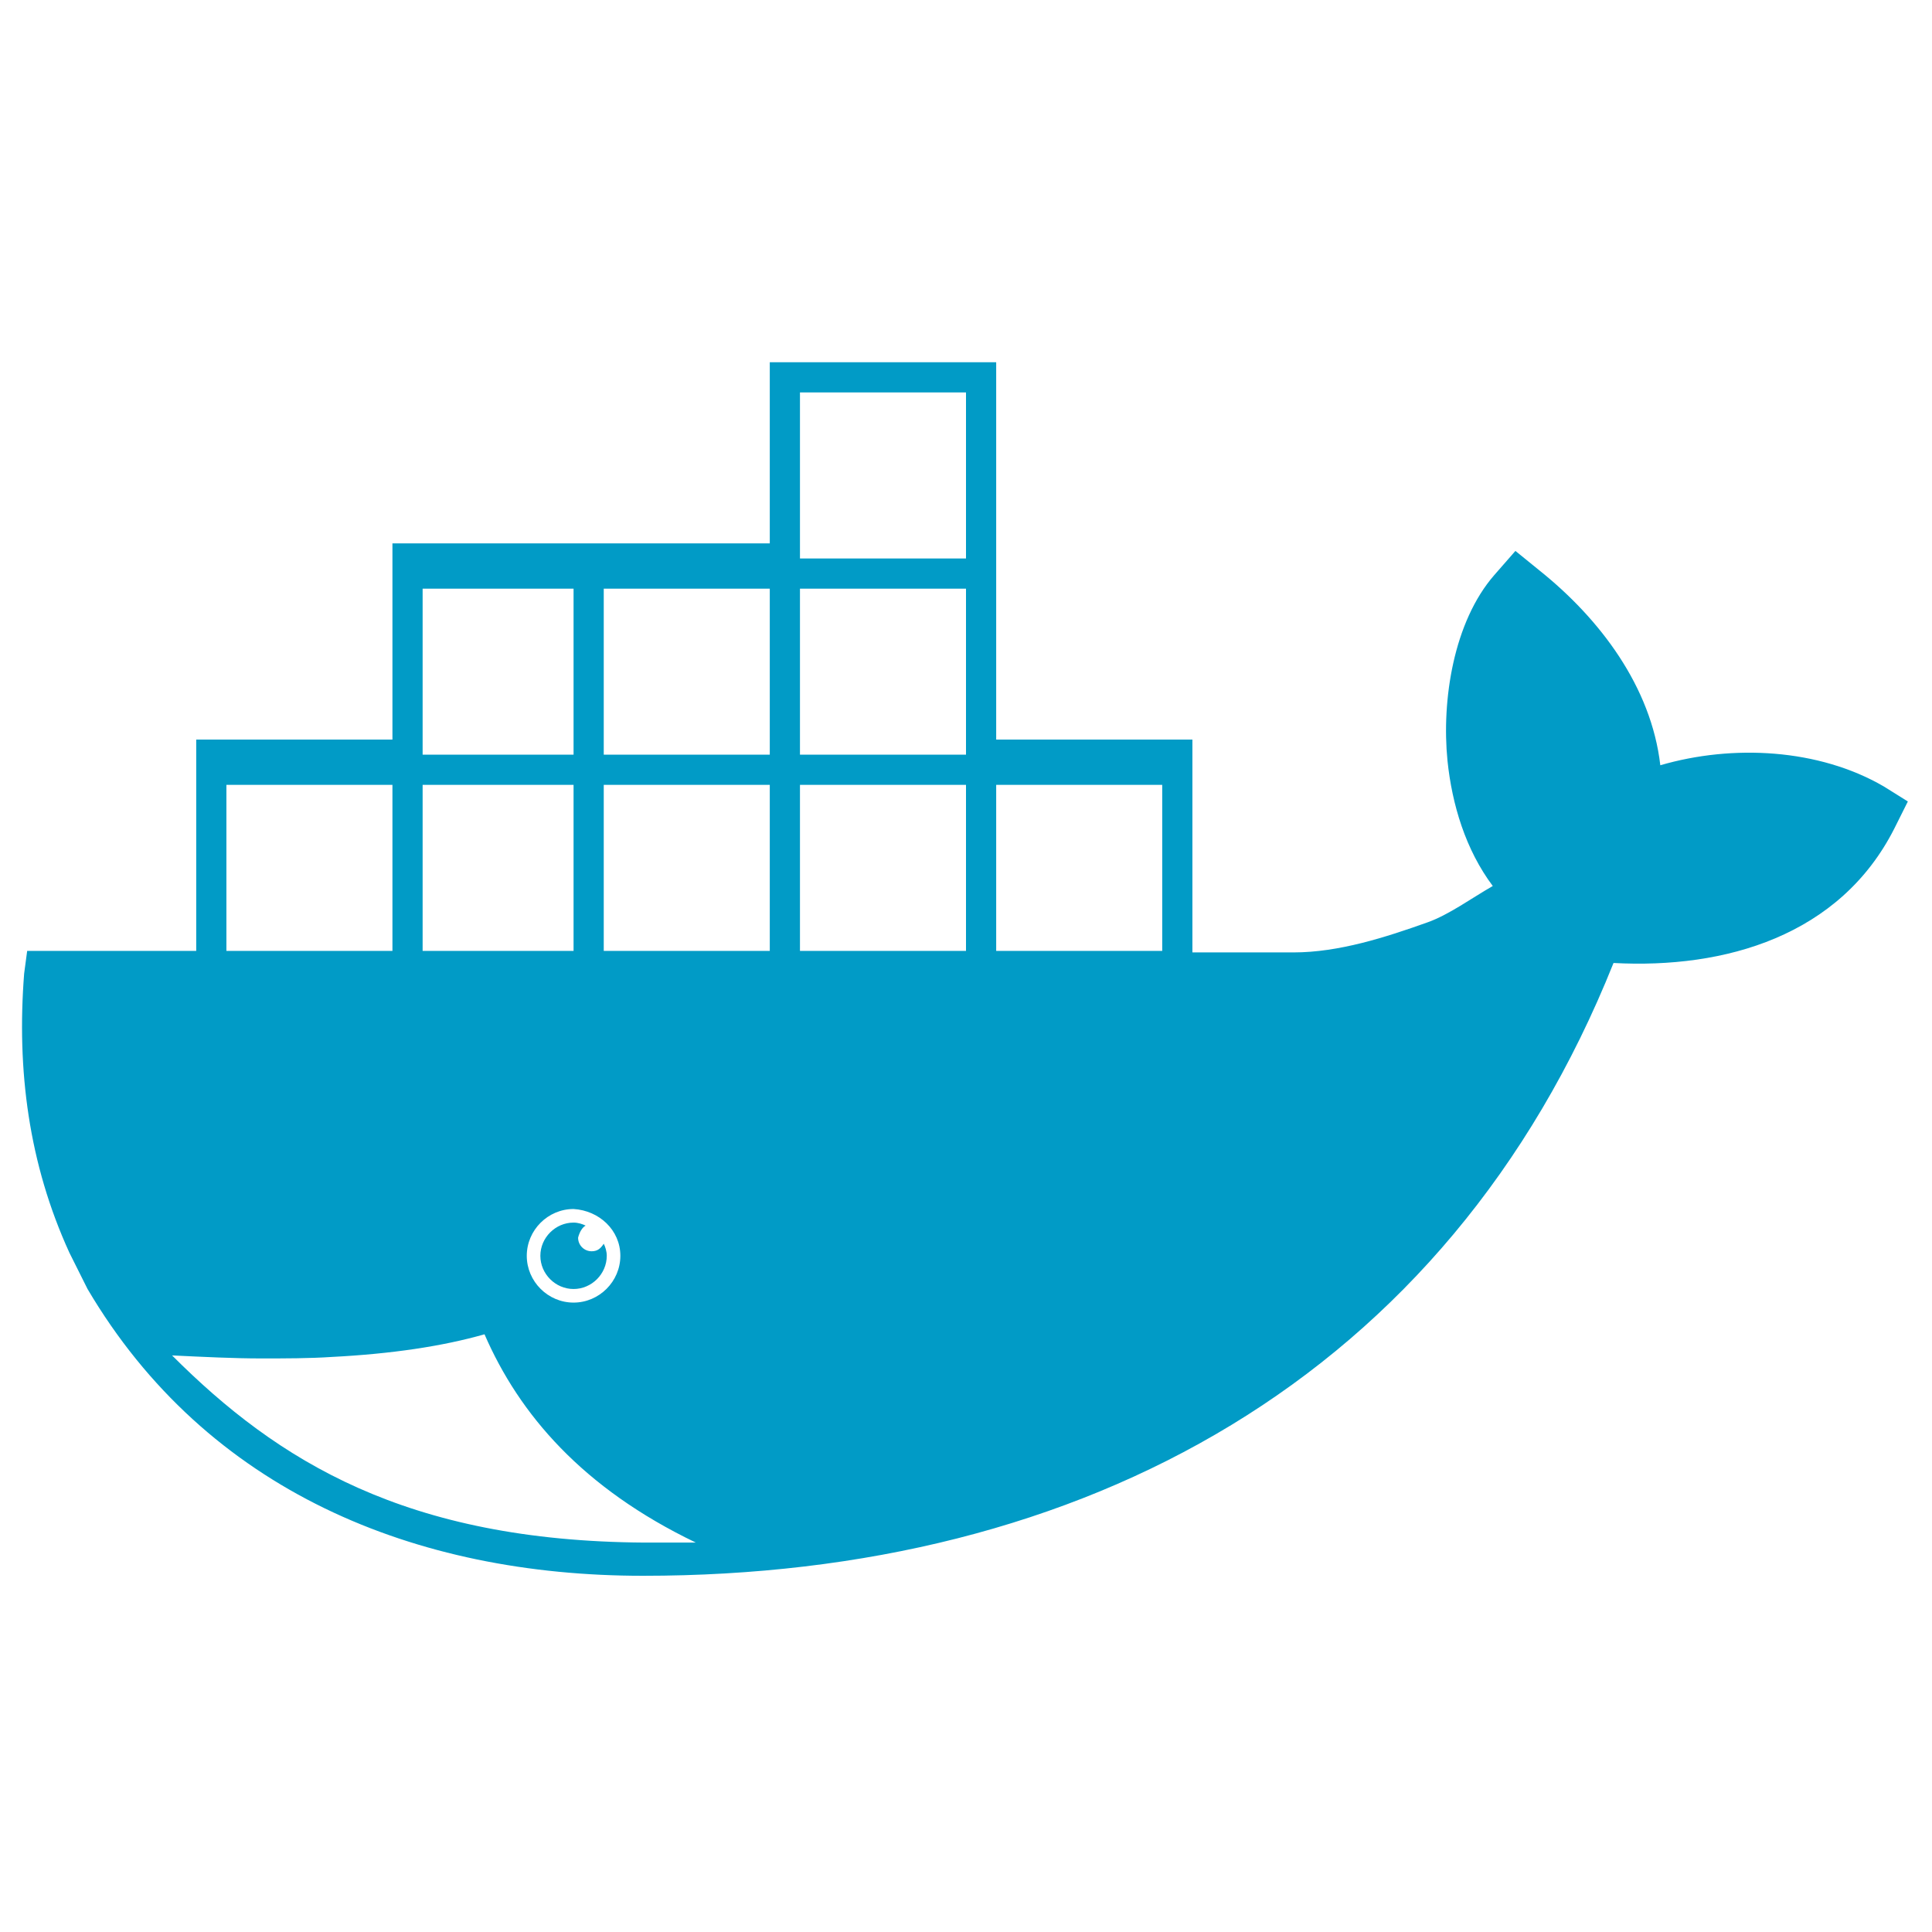
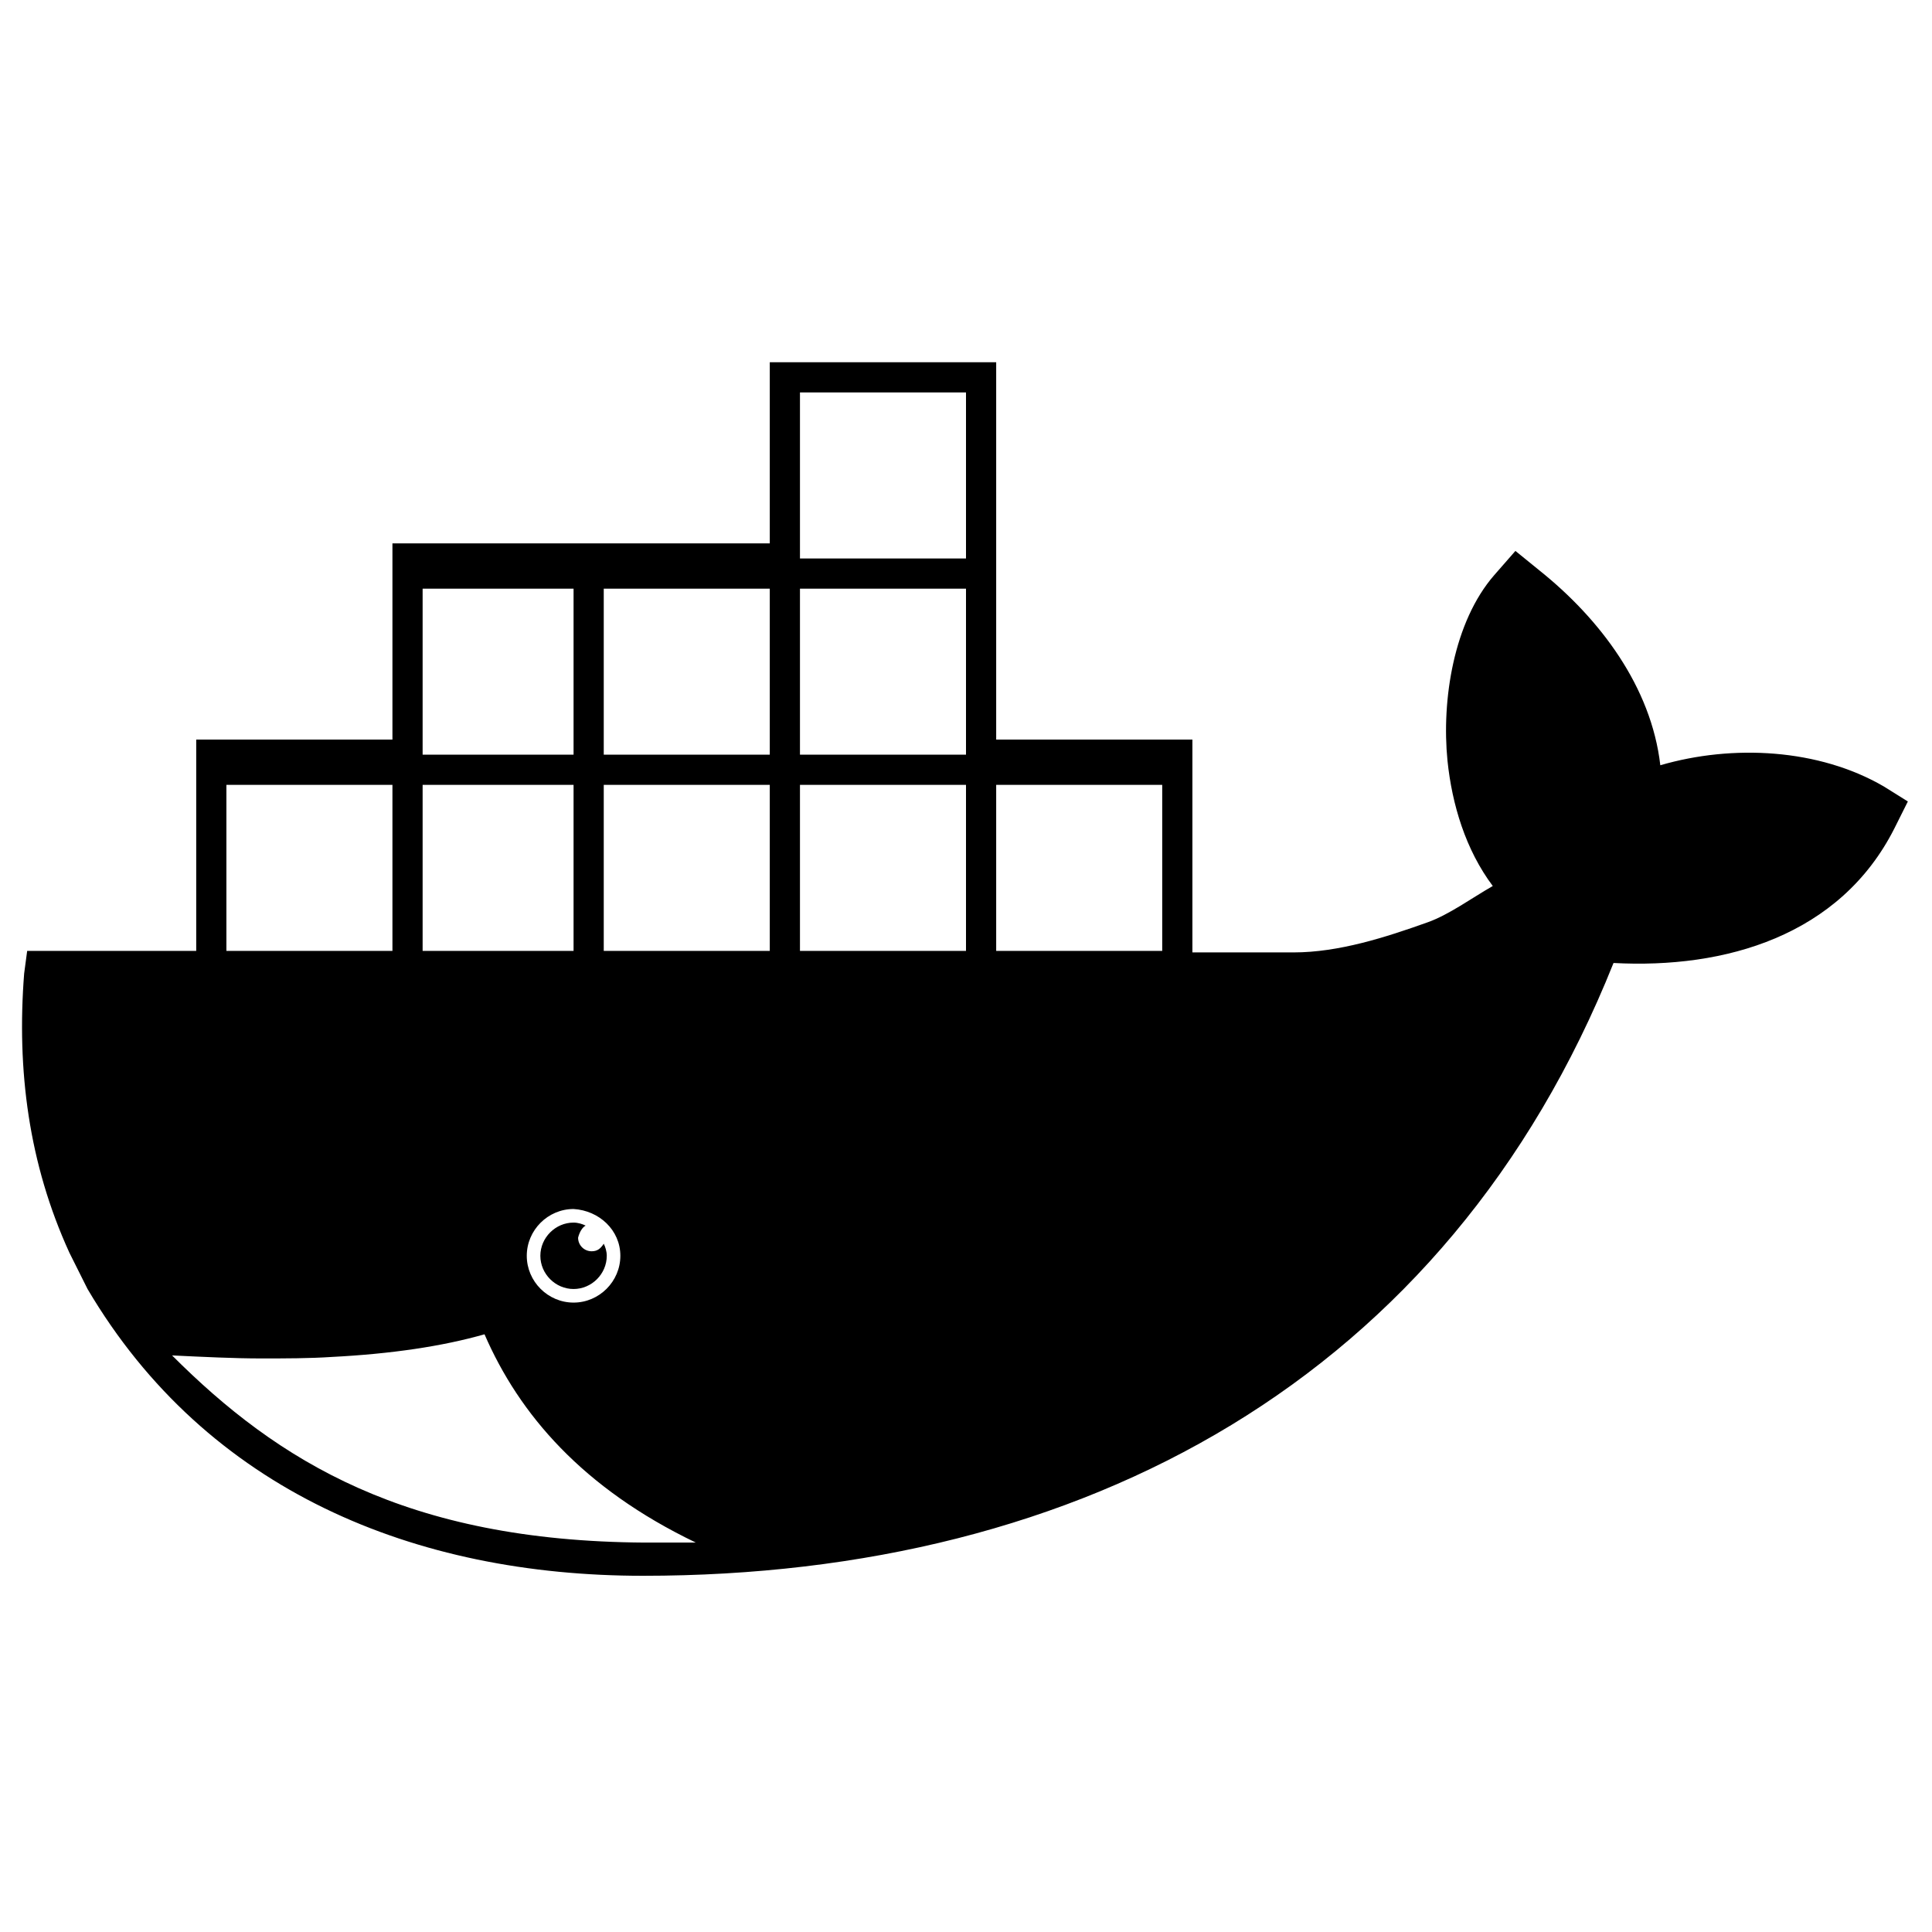
<svg xmlns="http://www.w3.org/2000/svg" viewBox="0 0 128 128">
-   <path d="M124.8 52.1c-4.3-2.5-10-2.8-14.8-1.4-.6-5.2-4-9.7-8-12.9l-1.6-1.3-1.4 1.6c-2.7 3.1-3.5 8.3-3.1 12.3.3 2.9 1.2 5.9 3 8.3-1.4.8-2.9 1.9-4.3 2.4-2.8 1-5.9 2-8.9 2H79V49H66V24H51v12H26v13H13v14H1.8l-.2 1.5c-.5 6.4.3 12.6 3 18.5l1.1 2.2.1.2c7.9 13.4 21.7 19 36.8 19 29.2 0 53.3-13.1 64.3-40.6 7.4.4 15-1.8 18.6-8.9l.9-1.8-1.6-1zM28 39h10v11H28V39zm13.1 44.2c0 1.7-1.4 3.1-3.1 3.1-1.7 0-3.1-1.4-3.1-3.1 0-1.7 1.4-3.1 3.1-3.1 1.7.1 3.1 1.4 3.1 3.1zM28 52h10v11H28V52zm-13 0h11v11H15V52zm27.7 50.2c-15.8-.1-24.3-5.4-31.3-12.4 2.1.1 4.1.2 5.9.2 1.6 0 3.2 0 4.7-.1 3.9-.2 7.3-.7 10.1-1.5 2.3 5.3 6.5 10.2 14 13.8h-3.4zM51 63H40V52h11v11zm0-13H40V39h11v11zm13 13H53V52h11v11zm0-13H53V39h11v11zm0-13H53V26h11v11zm13 26H66V52h11v11zM38.8 81.2c-.2-.1-.5-.2-.8-.2-1.2 0-2.2 1-2.2 2.2 0 1.2 1 2.2 2.2 2.2s2.2-1 2.2-2.2c0-.3-.1-.6-.2-.8-.2.3-.4.5-.8.5-.5 0-.9-.4-.9-.9.1-.4.3-.7.5-.8z" fill="#019BC6" />
+   <path d="M124.8 52.1c-4.3-2.5-10-2.8-14.8-1.4-.6-5.2-4-9.7-8-12.9l-1.6-1.3-1.4 1.6c-2.7 3.1-3.5 8.3-3.1 12.3.3 2.9 1.2 5.9 3 8.3-1.4.8-2.9 1.9-4.3 2.4-2.8 1-5.9 2-8.9 2H79V49H66V24H51v12H26v13H13v14H1.8l-.2 1.5c-.5 6.4.3 12.6 3 18.5l1.1 2.2.1.2c7.9 13.4 21.7 19 36.8 19 29.2 0 53.3-13.1 64.3-40.6 7.4.4 15-1.8 18.6-8.9l.9-1.8-1.6-1zM28 39h10v11H28V39zm13.1 44.2c0 1.7-1.4 3.1-3.1 3.1-1.7 0-3.1-1.4-3.1-3.1 0-1.7 1.4-3.1 3.1-3.1 1.7.1 3.1 1.4 3.1 3.1zM28 52h10v11H28V52zm-13 0h11v11H15V52zm27.7 50.2c-15.8-.1-24.3-5.4-31.3-12.4 2.1.1 4.1.2 5.9.2 1.6 0 3.2 0 4.7-.1 3.9-.2 7.3-.7 10.1-1.5 2.3 5.3 6.5 10.2 14 13.8h-3.4zM51 63H40V52h11v11zm0-13H40V39h11v11zm13 13H53V52h11v11zm0-13H53V39h11v11zm0-13H53V26h11v11zm13 26H66V52h11v11zM38.8 81.2c-.2-.1-.5-.2-.8-.2-1.2 0-2.2 1-2.2 2.2 0 1.2 1 2.2 2.2 2.2s2.2-1 2.2-2.2c0-.3-.1-.6-.2-.8-.2.3-.4.5-.8.5-.5 0-.9-.4-.9-.9.1-.4.3-.7.5-.8z" />
</svg>
